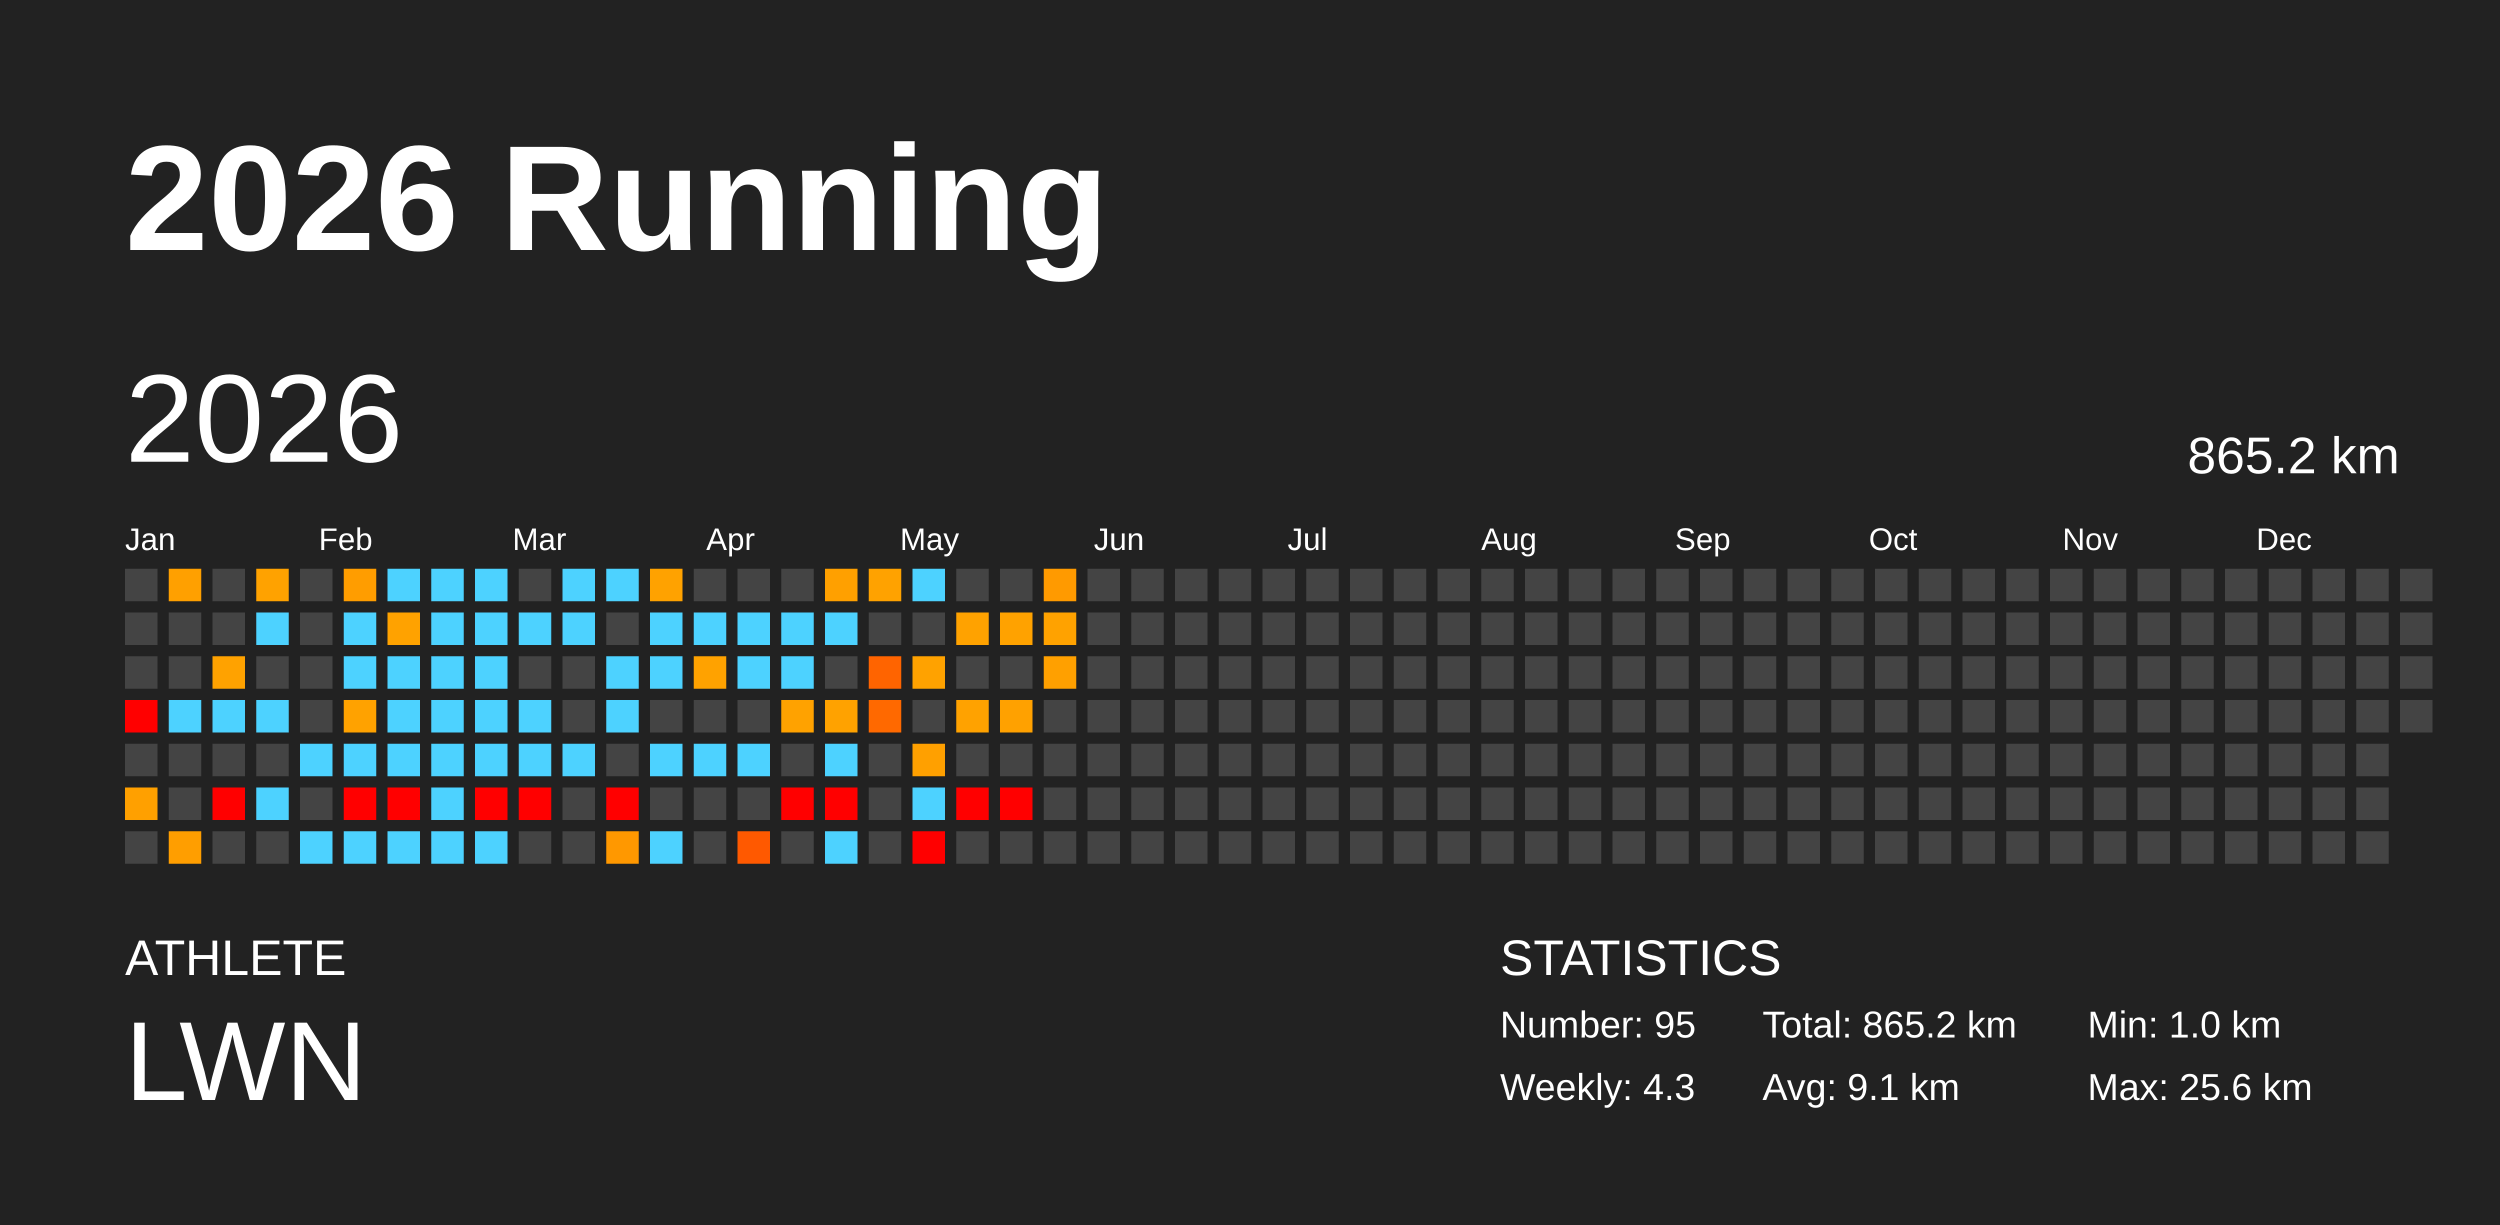
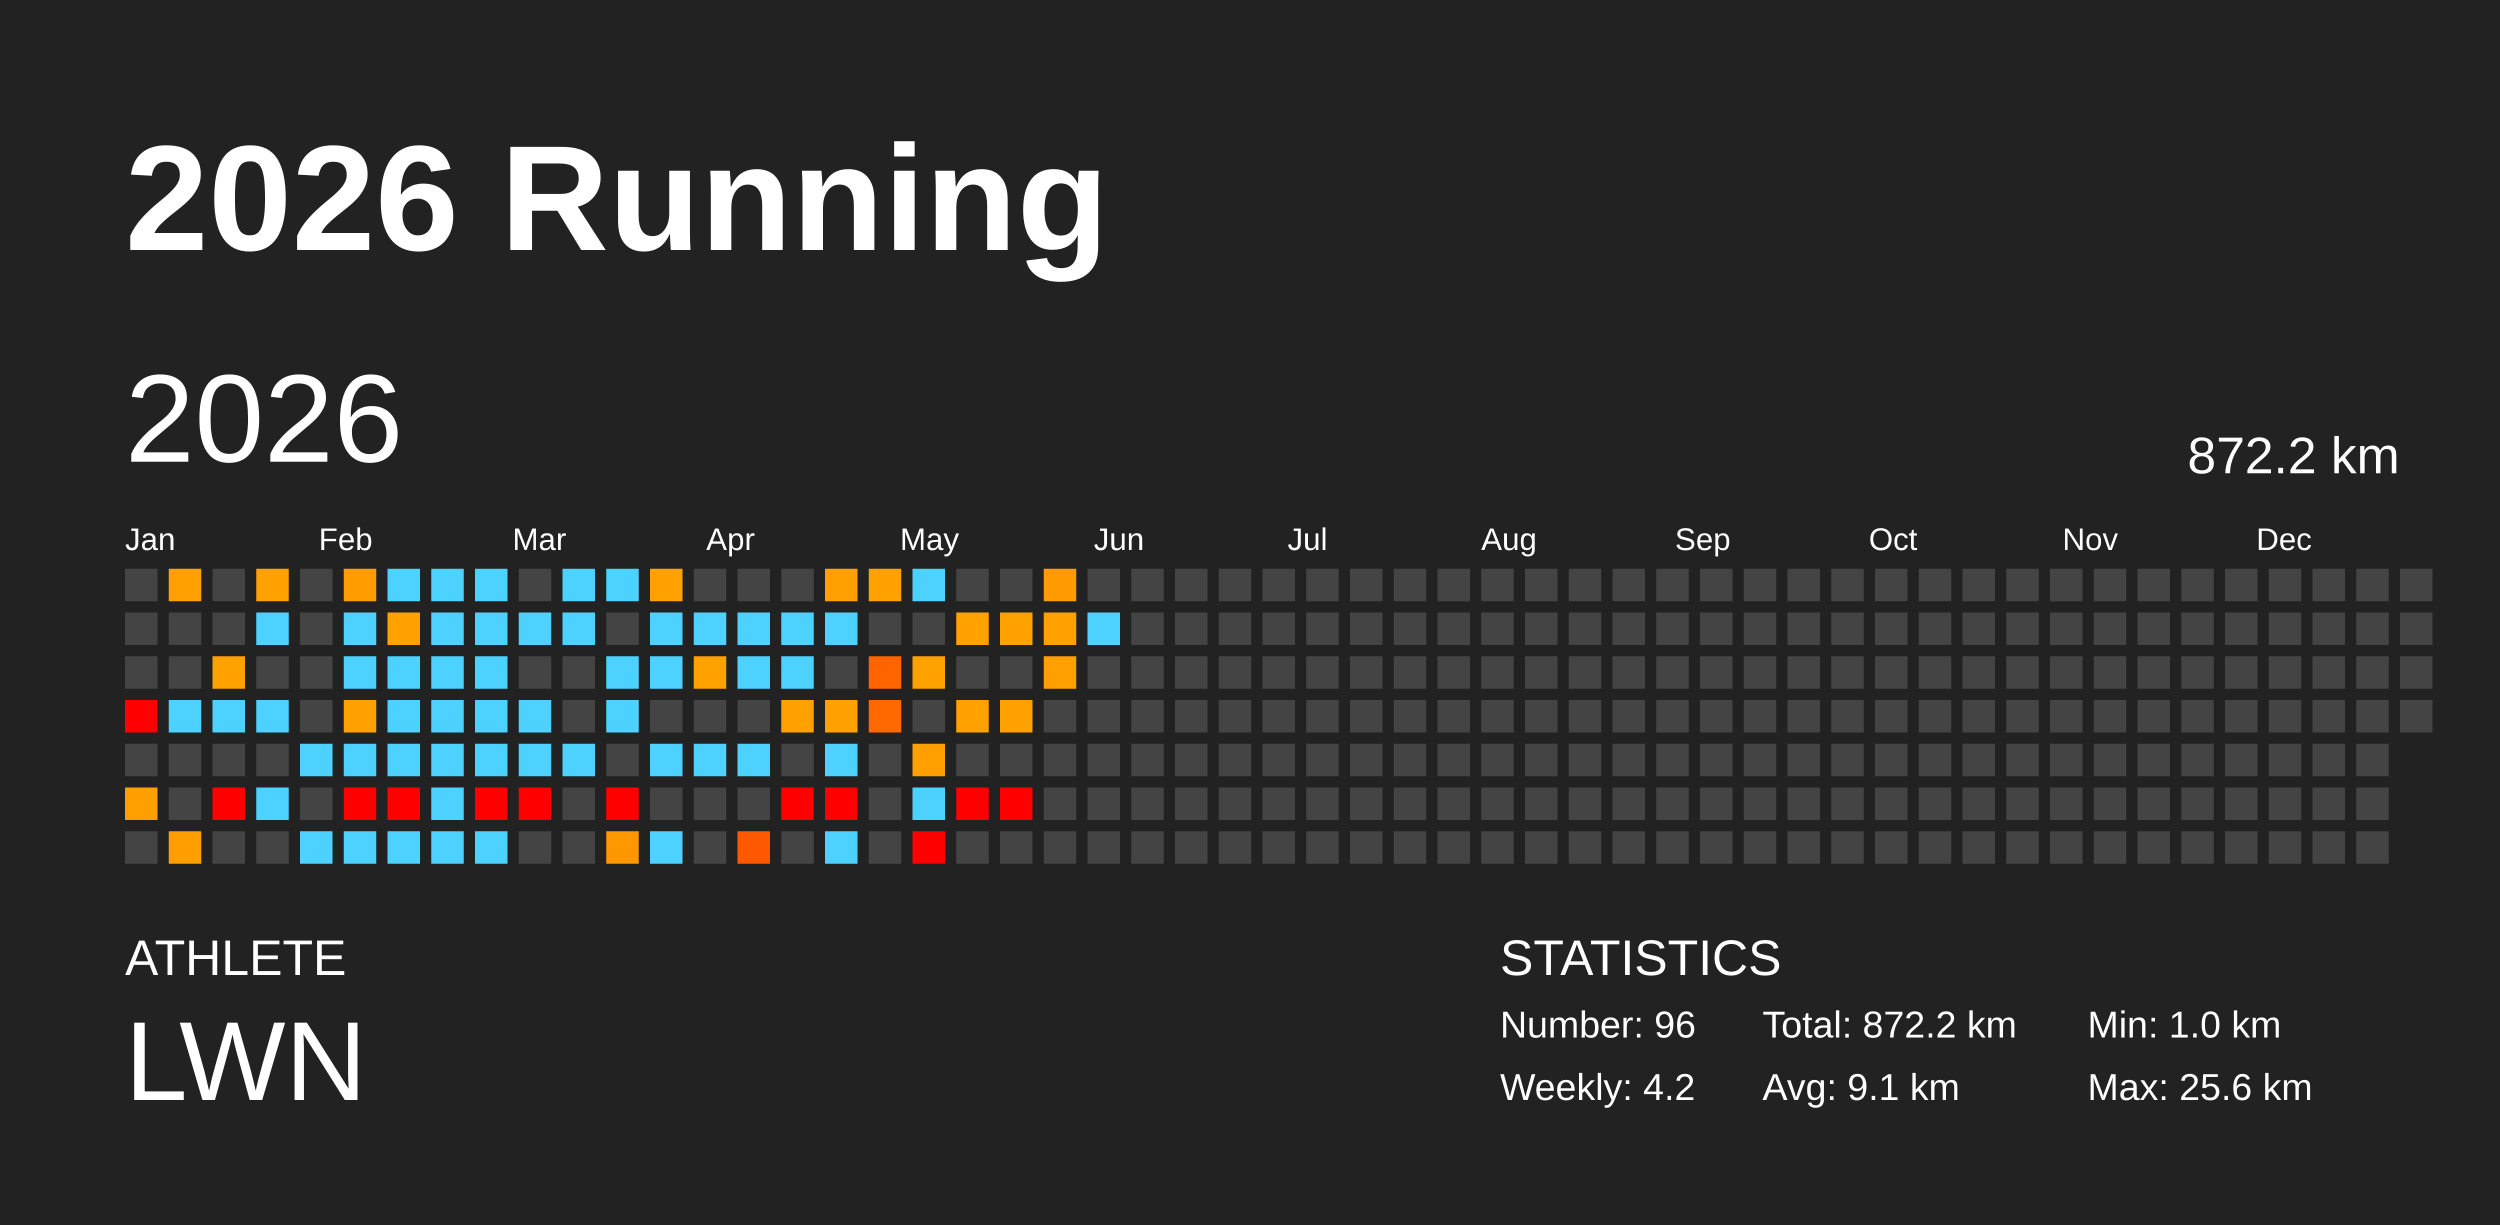
<svg xmlns="http://www.w3.org/2000/svg" baseProfile="full" height="98mm" version="1.1" viewBox="0,0,200,98" width="200mm">
  <defs />
  <rect fill="#222222" height="98" width="200" x="0" y="0" />
  <text fill="#FFFFFF" style="font-size:12px; font-family:Arial; font-weight:bold;" x="10" y="20">2026 Running</text>
  <text fill="#FFFFFF" style="font-size:4px; font-family:Arial" x="10" y="78">ATHLETE</text>
  <text fill="#FFFFFF" style="font-size:9px; font-family:Arial" x="10" y="88">LWN</text>
  <text fill="#FFFFFF" style="font-size:4px; font-family:Arial" x="120" y="78">STATISTICS</text>
-   <text fill="#FFFFFF" style="font-size:3px; font-family:Arial" x="120" y="83">Number: 95</text>
-   <text fill="#FFFFFF" style="font-size:3px; font-family:Arial" x="120" y="88">Weekly: 4.3</text>
-   <text fill="#FFFFFF" style="font-size:3px; font-family:Arial" x="141" y="83">Total: 865.2 km</text>
+   <text fill="#FFFFFF" style="font-size:3px; font-family:Arial" x="120" y="83">Number: 96</text>
+   <text fill="#FFFFFF" style="font-size:3px; font-family:Arial" x="120" y="88">Weekly: 4.2</text>
+   <text fill="#FFFFFF" style="font-size:3px; font-family:Arial" x="141" y="83">Total: 872.2 km</text>
  <text fill="#FFFFFF" style="font-size:3px; font-family:Arial" x="141" y="88">Avg: 9.1 km</text>
  <text fill="#FFFFFF" style="font-size:3px; font-family:Arial" x="167" y="83">Min: 1.0 km</text>
  <text fill="#FFFFFF" style="font-size:3px; font-family:Arial" x="167" y="88">Max: 25.6 km</text>
  <text dominant-baseline="hanging" fill="#FFFFFF" style="font-size:10.0px; font-family:Arial;" x="10" y="30">2026</text>
-   <text dominant-baseline="hanging" fill="#FFFFFF" style="font-size:4.125px; font-family:Arial;" x="175" y="35">865.2 km</text>
+   <text dominant-baseline="hanging" fill="#FFFFFF" style="font-size:4.125px; font-family:Arial;" x="175" y="35">872.2 km</text>
  <text fill="#FFFFFF" style="font-size:2.5px; font-family:Arial" x="10.0" y="44">Jan</text>
  <text fill="#FFFFFF" style="font-size:2.5px; font-family:Arial" x="25.5" y="44">Feb</text>
  <text fill="#FFFFFF" style="font-size:2.5px; font-family:Arial" x="41.0" y="44">Mar</text>
  <text fill="#FFFFFF" style="font-size:2.5px; font-family:Arial" x="56.5" y="44">Apr</text>
  <text fill="#FFFFFF" style="font-size:2.5px; font-family:Arial" x="72.0" y="44">May</text>
  <text fill="#FFFFFF" style="font-size:2.5px; font-family:Arial" x="87.5" y="44">Jun</text>
  <text fill="#FFFFFF" style="font-size:2.5px; font-family:Arial" x="103.0" y="44">Jul</text>
  <text fill="#FFFFFF" style="font-size:2.5px; font-family:Arial" x="118.5" y="44">Aug</text>
  <text fill="#FFFFFF" style="font-size:2.5px; font-family:Arial" x="134.0" y="44">Sep</text>
  <text fill="#FFFFFF" style="font-size:2.5px; font-family:Arial" x="149.5" y="44">Oct</text>
  <text fill="#FFFFFF" style="font-size:2.5px; font-family:Arial" x="165.0" y="44">Nov</text>
  <text fill="#FFFFFF" style="font-size:2.5px; font-family:Arial" x="180.5" y="44">Dec</text>
  <rect fill="#444444" height="2.6" width="2.6" x="10.0" y="45.5" />
  <rect fill="#444444" height="2.6" width="2.6" x="10.0" y="49.0" />
  <rect fill="#444444" height="2.6" width="2.6" x="10.0" y="52.5" />
  <rect fill="red" height="2.6" width="2.6" x="10.0" y="56.0" />
  <rect fill="#444444" height="2.6" width="2.6" x="10.0" y="59.5" />
  <rect fill="#ffa000" height="2.6" width="2.6" x="10.0" y="63.0" />
  <rect fill="#444444" height="2.6" width="2.6" x="10.0" y="66.5" />
  <rect fill="#ffa000" height="2.6" width="2.6" x="13.5" y="45.5" />
  <rect fill="#444444" height="2.6" width="2.6" x="13.5" y="49.0" />
  <rect fill="#444444" height="2.6" width="2.6" x="13.5" y="52.5" />
  <rect fill="#4dd2ff" height="2.6" width="2.6" x="13.5" y="56.0" />
  <rect fill="#444444" height="2.6" width="2.6" x="13.5" y="59.5" />
  <rect fill="#444444" height="2.6" width="2.6" x="13.5" y="63.0" />
  <rect fill="#ff9e00" height="2.6" width="2.6" x="13.5" y="66.5" />
  <rect fill="#444444" height="2.6" width="2.6" x="17.0" y="45.5" />
  <rect fill="#444444" height="2.6" width="2.6" x="17.0" y="49.0" />
  <rect fill="#ffa200" height="2.6" width="2.6" x="17.0" y="52.5" />
  <rect fill="#4dd2ff" height="2.6" width="2.6" x="17.0" y="56.0" />
  <rect fill="#444444" height="2.6" width="2.6" x="17.0" y="59.5" />
  <rect fill="red" height="2.6" width="2.6" x="17.0" y="63.0" />
  <rect fill="#444444" height="2.6" width="2.6" x="17.0" y="66.5" />
  <rect fill="#ffa200" height="2.6" width="2.6" x="20.5" y="45.5" />
  <rect fill="#4dd2ff" height="2.6" width="2.6" x="20.5" y="49.0" />
  <rect fill="#444444" height="2.6" width="2.6" x="20.5" y="52.5" />
  <rect fill="#4dd2ff" height="2.6" width="2.6" x="20.5" y="56.0" />
  <rect fill="#444444" height="2.6" width="2.6" x="20.5" y="59.5" />
  <rect fill="#4dd2ff" height="2.6" width="2.6" x="20.5" y="63.0" />
  <rect fill="#444444" height="2.6" width="2.6" x="20.5" y="66.5" />
  <rect fill="#444444" height="2.6" width="2.6" x="24.0" y="45.5" />
  <rect fill="#444444" height="2.6" width="2.6" x="24.0" y="49.0" />
  <rect fill="#444444" height="2.6" width="2.6" x="24.0" y="52.5" />
  <rect fill="#444444" height="2.6" width="2.6" x="24.0" y="56.0" />
  <rect fill="#4dd2ff" height="2.6" width="2.6" x="24.0" y="59.5" />
  <rect fill="#444444" height="2.6" width="2.6" x="24.0" y="63.0" />
  <rect fill="#4dd2ff" height="2.6" width="2.6" x="24.0" y="66.5" />
  <rect fill="#ff9d00" height="2.6" width="2.6" x="27.5" y="45.5" />
  <rect fill="#4dd2ff" height="2.6" width="2.6" x="27.5" y="49.0" />
  <rect fill="#4dd2ff" height="2.6" width="2.6" x="27.5" y="52.5" />
  <rect fill="#ffa200" height="2.6" width="2.6" x="27.5" y="56.0" />
  <rect fill="#4dd2ff" height="2.6" width="2.6" x="27.5" y="59.5" />
  <rect fill="red" height="2.6" width="2.6" x="27.5" y="63.0" />
  <rect fill="#4dd2ff" height="2.6" width="2.6" x="27.5" y="66.5" />
  <rect fill="#4dd2ff" height="2.6" width="2.6" x="31.0" y="45.5" />
  <rect fill="#ffa200" height="2.6" width="2.6" x="31.0" y="49.0" />
  <rect fill="#4dd2ff" height="2.6" width="2.6" x="31.0" y="52.5" />
  <rect fill="#4dd2ff" height="2.6" width="2.6" x="31.0" y="56.0" />
  <rect fill="#4dd2ff" height="2.6" width="2.6" x="31.0" y="59.5" />
  <rect fill="red" height="2.6" width="2.6" x="31.0" y="63.0" />
  <rect fill="#4dd2ff" height="2.6" width="2.6" x="31.0" y="66.5" />
  <rect fill="#4dd2ff" height="2.6" width="2.6" x="34.5" y="45.5" />
  <rect fill="#4dd2ff" height="2.6" width="2.6" x="34.5" y="49.0" />
  <rect fill="#4dd2ff" height="2.6" width="2.6" x="34.5" y="52.5" />
  <rect fill="#4dd2ff" height="2.6" width="2.6" x="34.5" y="56.0" />
  <rect fill="#4dd2ff" height="2.6" width="2.6" x="34.5" y="59.5" />
  <rect fill="#4dd2ff" height="2.6" width="2.6" x="34.5" y="63.0" />
  <rect fill="#4dd2ff" height="2.6" width="2.6" x="34.5" y="66.5" />
  <rect fill="#4dd2ff" height="2.6" width="2.6" x="38.0" y="45.5" />
  <rect fill="#4dd2ff" height="2.6" width="2.6" x="38.0" y="49.0" />
  <rect fill="#4dd2ff" height="2.6" width="2.6" x="38.0" y="52.5" />
  <rect fill="#4dd2ff" height="2.6" width="2.6" x="38.0" y="56.0" />
  <rect fill="#4dd2ff" height="2.6" width="2.6" x="38.0" y="59.5" />
  <rect fill="red" height="2.6" width="2.6" x="38.0" y="63.0" />
  <rect fill="#4dd2ff" height="2.6" width="2.6" x="38.0" y="66.5" />
  <rect fill="#444444" height="2.6" width="2.6" x="41.5" y="45.5" />
  <rect fill="#4dd2ff" height="2.6" width="2.6" x="41.5" y="49.0" />
  <rect fill="#444444" height="2.6" width="2.6" x="41.5" y="52.5" />
  <rect fill="#4dd2ff" height="2.6" width="2.6" x="41.5" y="56.0" />
  <rect fill="#4dd2ff" height="2.6" width="2.6" x="41.5" y="59.5" />
  <rect fill="red" height="2.6" width="2.6" x="41.5" y="63.0" />
  <rect fill="#444444" height="2.6" width="2.6" x="41.5" y="66.5" />
  <rect fill="#4dd2ff" height="2.6" width="2.6" x="45.0" y="45.5" />
  <rect fill="#4dd2ff" height="2.6" width="2.6" x="45.0" y="49.0" />
  <rect fill="#444444" height="2.6" width="2.6" x="45.0" y="52.5" />
  <rect fill="#444444" height="2.6" width="2.6" x="45.0" y="56.0" />
  <rect fill="#4dd2ff" height="2.6" width="2.6" x="45.0" y="59.5" />
  <rect fill="#444444" height="2.6" width="2.6" x="45.0" y="63.0" />
  <rect fill="#444444" height="2.6" width="2.6" x="45.0" y="66.5" />
  <rect fill="#4dd2ff" height="2.6" width="2.6" x="48.5" y="45.5" />
  <rect fill="#444444" height="2.6" width="2.6" x="48.5" y="49.0" />
  <rect fill="#4dd2ff" height="2.6" width="2.6" x="48.5" y="52.5" />
  <rect fill="#4dd2ff" height="2.6" width="2.6" x="48.5" y="56.0" />
  <rect fill="#444444" height="2.6" width="2.6" x="48.5" y="59.5" />
  <rect fill="red" height="2.6" width="2.6" x="48.5" y="63.0" />
  <rect fill="#ff9800" height="2.6" width="2.6" x="48.5" y="66.5" />
  <rect fill="#ffa200" height="2.6" width="2.6" x="52.0" y="45.5" />
  <rect fill="#4dd2ff" height="2.6" width="2.6" x="52.0" y="49.0" />
  <rect fill="#4dd2ff" height="2.6" width="2.6" x="52.0" y="52.5" />
  <rect fill="#444444" height="2.6" width="2.6" x="52.0" y="56.0" />
  <rect fill="#4dd2ff" height="2.6" width="2.6" x="52.0" y="59.5" />
  <rect fill="#444444" height="2.6" width="2.6" x="52.0" y="63.0" />
  <rect fill="#4dd2ff" height="2.6" width="2.6" x="52.0" y="66.5" />
  <rect fill="#444444" height="2.6" width="2.6" x="55.5" y="45.5" />
  <rect fill="#4dd2ff" height="2.6" width="2.6" x="55.5" y="49.0" />
  <rect fill="#ffa200" height="2.6" width="2.6" x="55.5" y="52.5" />
  <rect fill="#444444" height="2.6" width="2.6" x="55.5" y="56.0" />
  <rect fill="#4dd2ff" height="2.6" width="2.6" x="55.5" y="59.5" />
  <rect fill="#444444" height="2.6" width="2.6" x="55.5" y="63.0" />
  <rect fill="#444444" height="2.6" width="2.6" x="55.5" y="66.5" />
  <rect fill="#444444" height="2.6" width="2.6" x="59.0" y="45.5" />
  <rect fill="#4dd2ff" height="2.6" width="2.6" x="59.0" y="49.0" />
  <rect fill="#4dd2ff" height="2.6" width="2.6" x="59.0" y="52.5" />
  <rect fill="#444444" height="2.6" width="2.6" x="59.0" y="56.0" />
  <rect fill="#4dd2ff" height="2.6" width="2.6" x="59.0" y="59.5" />
  <rect fill="#444444" height="2.6" width="2.6" x="59.0" y="63.0" />
  <rect fill="#ff5900" height="2.6" width="2.6" x="59.0" y="66.5" />
  <rect fill="#444444" height="2.6" width="2.6" x="62.5" y="45.5" />
  <rect fill="#4dd2ff" height="2.6" width="2.6" x="62.5" y="49.0" />
  <rect fill="#4dd2ff" height="2.6" width="2.6" x="62.5" y="52.5" />
  <rect fill="#ffa200" height="2.6" width="2.6" x="62.5" y="56.0" />
  <rect fill="#444444" height="2.6" width="2.6" x="62.5" y="59.5" />
  <rect fill="red" height="2.6" width="2.6" x="62.5" y="63.0" />
  <rect fill="#444444" height="2.6" width="2.6" x="62.5" y="66.5" />
  <rect fill="#ffa000" height="2.6" width="2.6" x="66.0" y="45.5" />
  <rect fill="#4dd2ff" height="2.6" width="2.6" x="66.0" y="49.0" />
  <rect fill="#444444" height="2.6" width="2.6" x="66.0" y="52.5" />
  <rect fill="#ffa200" height="2.6" width="2.6" x="66.0" y="56.0" />
  <rect fill="#4dd2ff" height="2.6" width="2.6" x="66.0" y="59.5" />
  <rect fill="red" height="2.6" width="2.6" x="66.0" y="63.0" />
  <rect fill="#4dd2ff" height="2.6" width="2.6" x="66.0" y="66.5" />
  <rect fill="#ffa200" height="2.6" width="2.6" x="69.5" y="45.5" />
  <rect fill="#444444" height="2.6" width="2.6" x="69.5" y="49.0" />
  <rect fill="#ff6400" height="2.6" width="2.6" x="69.5" y="52.5" />
  <rect fill="#ff6900" height="2.6" width="2.6" x="69.5" y="56.0" />
  <rect fill="#444444" height="2.6" width="2.6" x="69.5" y="59.5" />
  <rect fill="#444444" height="2.6" width="2.6" x="69.5" y="63.0" />
  <rect fill="#444444" height="2.6" width="2.6" x="69.5" y="66.5" />
  <rect fill="#4dd2ff" height="2.6" width="2.6" x="73.0" y="45.5" />
  <rect fill="#444444" height="2.6" width="2.6" x="73.0" y="49.0" />
  <rect fill="#ffa200" height="2.6" width="2.6" x="73.0" y="52.5" />
  <rect fill="#444444" height="2.6" width="2.6" x="73.0" y="56.0" />
  <rect fill="#ffa000" height="2.6" width="2.6" x="73.0" y="59.5" />
  <rect fill="#4dd2ff" height="2.6" width="2.6" x="73.0" y="63.0" />
  <rect fill="red" height="2.6" width="2.6" x="73.0" y="66.5" />
  <rect fill="#444444" height="2.6" width="2.6" x="76.5" y="45.5" />
  <rect fill="#ffa200" height="2.6" width="2.6" x="76.5" y="49.0" />
  <rect fill="#444444" height="2.6" width="2.6" x="76.5" y="52.5" />
  <rect fill="#ffa200" height="2.6" width="2.6" x="76.5" y="56.0" />
  <rect fill="#444444" height="2.6" width="2.6" x="76.5" y="59.5" />
  <rect fill="red" height="2.6" width="2.6" x="76.5" y="63.0" />
  <rect fill="#444444" height="2.6" width="2.6" x="76.5" y="66.5" />
  <rect fill="#444444" height="2.6" width="2.6" x="80.0" y="45.5" />
  <rect fill="#ffa200" height="2.6" width="2.6" x="80.0" y="49.0" />
  <rect fill="#444444" height="2.6" width="2.6" x="80.0" y="52.5" />
  <rect fill="#ffa100" height="2.6" width="2.6" x="80.0" y="56.0" />
  <rect fill="#444444" height="2.6" width="2.6" x="80.0" y="59.5" />
  <rect fill="red" height="2.6" width="2.6" x="80.0" y="63.0" />
  <rect fill="#444444" height="2.6" width="2.6" x="80.0" y="66.5" />
  <rect fill="#ff9a00" height="2.6" width="2.6" x="83.5" y="45.5" />
  <rect fill="#ffa200" height="2.6" width="2.6" x="83.5" y="49.0" />
  <rect fill="#ffa000" height="2.6" width="2.6" x="83.5" y="52.5" />
  <rect fill="#444444" height="2.6" width="2.6" x="83.5" y="56.0" />
  <rect fill="#444444" height="2.6" width="2.6" x="83.5" y="59.5" />
  <rect fill="#444444" height="2.6" width="2.6" x="83.5" y="63.0" />
  <rect fill="#444444" height="2.6" width="2.6" x="83.5" y="66.5" />
  <rect fill="#444444" height="2.6" width="2.6" x="87.0" y="45.5" />
-   <rect fill="#444444" height="2.6" width="2.6" x="87.0" y="49.0" />
+   <rect fill="#4dd2ff" height="2.6" width="2.6" x="87.0" y="49.0" />
  <rect fill="#444444" height="2.6" width="2.6" x="87.0" y="52.5" />
  <rect fill="#444444" height="2.6" width="2.6" x="87.0" y="56.0" />
  <rect fill="#444444" height="2.6" width="2.6" x="87.0" y="59.5" />
  <rect fill="#444444" height="2.6" width="2.6" x="87.0" y="63.0" />
  <rect fill="#444444" height="2.6" width="2.6" x="87.0" y="66.5" />
  <rect fill="#444444" height="2.6" width="2.6" x="90.5" y="45.5" />
  <rect fill="#444444" height="2.6" width="2.6" x="90.5" y="49.0" />
  <rect fill="#444444" height="2.6" width="2.6" x="90.5" y="52.5" />
  <rect fill="#444444" height="2.6" width="2.6" x="90.5" y="56.0" />
  <rect fill="#444444" height="2.6" width="2.6" x="90.5" y="59.5" />
  <rect fill="#444444" height="2.6" width="2.6" x="90.5" y="63.0" />
  <rect fill="#444444" height="2.6" width="2.6" x="90.5" y="66.5" />
  <rect fill="#444444" height="2.6" width="2.6" x="94.0" y="45.5" />
  <rect fill="#444444" height="2.6" width="2.6" x="94.0" y="49.0" />
  <rect fill="#444444" height="2.6" width="2.6" x="94.0" y="52.5" />
  <rect fill="#444444" height="2.6" width="2.6" x="94.0" y="56.0" />
  <rect fill="#444444" height="2.6" width="2.6" x="94.0" y="59.5" />
  <rect fill="#444444" height="2.6" width="2.6" x="94.0" y="63.0" />
  <rect fill="#444444" height="2.6" width="2.6" x="94.0" y="66.5" />
  <rect fill="#444444" height="2.6" width="2.6" x="97.5" y="45.5" />
  <rect fill="#444444" height="2.6" width="2.6" x="97.5" y="49.0" />
  <rect fill="#444444" height="2.6" width="2.6" x="97.5" y="52.5" />
  <rect fill="#444444" height="2.6" width="2.6" x="97.5" y="56.0" />
  <rect fill="#444444" height="2.6" width="2.6" x="97.5" y="59.5" />
  <rect fill="#444444" height="2.6" width="2.6" x="97.5" y="63.0" />
  <rect fill="#444444" height="2.6" width="2.6" x="97.5" y="66.5" />
  <rect fill="#444444" height="2.6" width="2.6" x="101.0" y="45.5" />
  <rect fill="#444444" height="2.6" width="2.6" x="101.0" y="49.0" />
  <rect fill="#444444" height="2.6" width="2.6" x="101.0" y="52.5" />
  <rect fill="#444444" height="2.6" width="2.6" x="101.0" y="56.0" />
  <rect fill="#444444" height="2.6" width="2.6" x="101.0" y="59.5" />
  <rect fill="#444444" height="2.6" width="2.6" x="101.0" y="63.0" />
  <rect fill="#444444" height="2.6" width="2.6" x="101.0" y="66.5" />
  <rect fill="#444444" height="2.6" width="2.6" x="104.5" y="45.5" />
  <rect fill="#444444" height="2.6" width="2.6" x="104.5" y="49.0" />
  <rect fill="#444444" height="2.6" width="2.6" x="104.5" y="52.5" />
  <rect fill="#444444" height="2.6" width="2.6" x="104.5" y="56.0" />
  <rect fill="#444444" height="2.6" width="2.6" x="104.5" y="59.5" />
  <rect fill="#444444" height="2.6" width="2.6" x="104.5" y="63.0" />
  <rect fill="#444444" height="2.6" width="2.6" x="104.5" y="66.5" />
  <rect fill="#444444" height="2.6" width="2.6" x="108.0" y="45.5" />
  <rect fill="#444444" height="2.6" width="2.6" x="108.0" y="49.0" />
  <rect fill="#444444" height="2.6" width="2.6" x="108.0" y="52.5" />
  <rect fill="#444444" height="2.6" width="2.6" x="108.0" y="56.0" />
  <rect fill="#444444" height="2.6" width="2.6" x="108.0" y="59.5" />
  <rect fill="#444444" height="2.6" width="2.6" x="108.0" y="63.0" />
  <rect fill="#444444" height="2.6" width="2.6" x="108.0" y="66.5" />
  <rect fill="#444444" height="2.6" width="2.6" x="111.5" y="45.5" />
  <rect fill="#444444" height="2.6" width="2.6" x="111.5" y="49.0" />
  <rect fill="#444444" height="2.6" width="2.6" x="111.5" y="52.5" />
  <rect fill="#444444" height="2.6" width="2.6" x="111.5" y="56.0" />
  <rect fill="#444444" height="2.6" width="2.6" x="111.5" y="59.5" />
  <rect fill="#444444" height="2.6" width="2.6" x="111.5" y="63.0" />
  <rect fill="#444444" height="2.6" width="2.6" x="111.5" y="66.5" />
  <rect fill="#444444" height="2.6" width="2.6" x="115.0" y="45.5" />
  <rect fill="#444444" height="2.6" width="2.6" x="115.0" y="49.0" />
  <rect fill="#444444" height="2.6" width="2.6" x="115.0" y="52.5" />
  <rect fill="#444444" height="2.6" width="2.6" x="115.0" y="56.0" />
  <rect fill="#444444" height="2.6" width="2.6" x="115.0" y="59.5" />
  <rect fill="#444444" height="2.6" width="2.6" x="115.0" y="63.0" />
  <rect fill="#444444" height="2.6" width="2.6" x="115.0" y="66.5" />
  <rect fill="#444444" height="2.6" width="2.6" x="118.5" y="45.5" />
  <rect fill="#444444" height="2.6" width="2.6" x="118.5" y="49.0" />
  <rect fill="#444444" height="2.6" width="2.6" x="118.5" y="52.5" />
  <rect fill="#444444" height="2.6" width="2.6" x="118.5" y="56.0" />
  <rect fill="#444444" height="2.6" width="2.6" x="118.5" y="59.5" />
  <rect fill="#444444" height="2.6" width="2.6" x="118.5" y="63.0" />
  <rect fill="#444444" height="2.6" width="2.6" x="118.5" y="66.5" />
  <rect fill="#444444" height="2.6" width="2.6" x="122.0" y="45.5" />
  <rect fill="#444444" height="2.6" width="2.6" x="122.0" y="49.0" />
  <rect fill="#444444" height="2.6" width="2.6" x="122.0" y="52.5" />
  <rect fill="#444444" height="2.6" width="2.6" x="122.0" y="56.0" />
  <rect fill="#444444" height="2.6" width="2.6" x="122.0" y="59.5" />
  <rect fill="#444444" height="2.6" width="2.6" x="122.0" y="63.0" />
  <rect fill="#444444" height="2.6" width="2.6" x="122.0" y="66.5" />
  <rect fill="#444444" height="2.6" width="2.6" x="125.5" y="45.5" />
  <rect fill="#444444" height="2.6" width="2.6" x="125.5" y="49.0" />
  <rect fill="#444444" height="2.6" width="2.6" x="125.5" y="52.5" />
  <rect fill="#444444" height="2.6" width="2.6" x="125.5" y="56.0" />
  <rect fill="#444444" height="2.6" width="2.6" x="125.5" y="59.5" />
  <rect fill="#444444" height="2.6" width="2.6" x="125.5" y="63.0" />
  <rect fill="#444444" height="2.6" width="2.6" x="125.5" y="66.5" />
  <rect fill="#444444" height="2.6" width="2.6" x="129.0" y="45.5" />
  <rect fill="#444444" height="2.6" width="2.6" x="129.0" y="49.0" />
  <rect fill="#444444" height="2.6" width="2.6" x="129.0" y="52.5" />
  <rect fill="#444444" height="2.6" width="2.6" x="129.0" y="56.0" />
  <rect fill="#444444" height="2.6" width="2.6" x="129.0" y="59.5" />
  <rect fill="#444444" height="2.6" width="2.6" x="129.0" y="63.0" />
  <rect fill="#444444" height="2.6" width="2.6" x="129.0" y="66.5" />
  <rect fill="#444444" height="2.6" width="2.6" x="132.5" y="45.5" />
  <rect fill="#444444" height="2.6" width="2.6" x="132.5" y="49.0" />
  <rect fill="#444444" height="2.6" width="2.6" x="132.5" y="52.5" />
  <rect fill="#444444" height="2.6" width="2.6" x="132.5" y="56.0" />
  <rect fill="#444444" height="2.6" width="2.6" x="132.5" y="59.5" />
  <rect fill="#444444" height="2.6" width="2.6" x="132.5" y="63.0" />
  <rect fill="#444444" height="2.6" width="2.6" x="132.5" y="66.5" />
  <rect fill="#444444" height="2.6" width="2.6" x="136.0" y="45.5" />
  <rect fill="#444444" height="2.6" width="2.6" x="136.0" y="49.0" />
  <rect fill="#444444" height="2.6" width="2.6" x="136.0" y="52.5" />
  <rect fill="#444444" height="2.6" width="2.6" x="136.0" y="56.0" />
  <rect fill="#444444" height="2.6" width="2.6" x="136.0" y="59.5" />
  <rect fill="#444444" height="2.6" width="2.6" x="136.0" y="63.0" />
  <rect fill="#444444" height="2.6" width="2.6" x="136.0" y="66.5" />
  <rect fill="#444444" height="2.6" width="2.6" x="139.5" y="45.5" />
  <rect fill="#444444" height="2.6" width="2.6" x="139.5" y="49.0" />
  <rect fill="#444444" height="2.6" width="2.6" x="139.5" y="52.5" />
  <rect fill="#444444" height="2.6" width="2.6" x="139.5" y="56.0" />
  <rect fill="#444444" height="2.6" width="2.6" x="139.5" y="59.5" />
  <rect fill="#444444" height="2.6" width="2.6" x="139.5" y="63.0" />
  <rect fill="#444444" height="2.6" width="2.6" x="139.5" y="66.5" />
  <rect fill="#444444" height="2.6" width="2.6" x="143.0" y="45.5" />
  <rect fill="#444444" height="2.6" width="2.6" x="143.0" y="49.0" />
  <rect fill="#444444" height="2.6" width="2.6" x="143.0" y="52.5" />
  <rect fill="#444444" height="2.6" width="2.6" x="143.0" y="56.0" />
  <rect fill="#444444" height="2.6" width="2.6" x="143.0" y="59.5" />
  <rect fill="#444444" height="2.6" width="2.6" x="143.0" y="63.0" />
  <rect fill="#444444" height="2.6" width="2.6" x="143.0" y="66.5" />
  <rect fill="#444444" height="2.6" width="2.6" x="146.5" y="45.5" />
  <rect fill="#444444" height="2.6" width="2.6" x="146.5" y="49.0" />
  <rect fill="#444444" height="2.6" width="2.6" x="146.5" y="52.5" />
  <rect fill="#444444" height="2.6" width="2.6" x="146.5" y="56.0" />
  <rect fill="#444444" height="2.6" width="2.6" x="146.5" y="59.5" />
  <rect fill="#444444" height="2.6" width="2.6" x="146.5" y="63.0" />
  <rect fill="#444444" height="2.6" width="2.6" x="146.5" y="66.5" />
  <rect fill="#444444" height="2.6" width="2.6" x="150.0" y="45.5" />
  <rect fill="#444444" height="2.6" width="2.6" x="150.0" y="49.0" />
  <rect fill="#444444" height="2.6" width="2.6" x="150.0" y="52.5" />
  <rect fill="#444444" height="2.6" width="2.6" x="150.0" y="56.0" />
  <rect fill="#444444" height="2.6" width="2.6" x="150.0" y="59.5" />
  <rect fill="#444444" height="2.6" width="2.6" x="150.0" y="63.0" />
  <rect fill="#444444" height="2.6" width="2.6" x="150.0" y="66.5" />
  <rect fill="#444444" height="2.6" width="2.6" x="153.5" y="45.5" />
  <rect fill="#444444" height="2.6" width="2.6" x="153.5" y="49.0" />
  <rect fill="#444444" height="2.6" width="2.6" x="153.5" y="52.5" />
  <rect fill="#444444" height="2.6" width="2.6" x="153.5" y="56.0" />
  <rect fill="#444444" height="2.6" width="2.6" x="153.5" y="59.5" />
  <rect fill="#444444" height="2.6" width="2.6" x="153.5" y="63.0" />
  <rect fill="#444444" height="2.6" width="2.6" x="153.5" y="66.5" />
  <rect fill="#444444" height="2.6" width="2.6" x="157.0" y="45.5" />
  <rect fill="#444444" height="2.6" width="2.6" x="157.0" y="49.0" />
  <rect fill="#444444" height="2.6" width="2.6" x="157.0" y="52.5" />
  <rect fill="#444444" height="2.6" width="2.6" x="157.0" y="56.0" />
  <rect fill="#444444" height="2.6" width="2.6" x="157.0" y="59.5" />
  <rect fill="#444444" height="2.6" width="2.6" x="157.0" y="63.0" />
  <rect fill="#444444" height="2.6" width="2.6" x="157.0" y="66.5" />
  <rect fill="#444444" height="2.6" width="2.6" x="160.5" y="45.5" />
  <rect fill="#444444" height="2.6" width="2.6" x="160.5" y="49.0" />
  <rect fill="#444444" height="2.6" width="2.6" x="160.5" y="52.5" />
  <rect fill="#444444" height="2.6" width="2.6" x="160.5" y="56.0" />
  <rect fill="#444444" height="2.6" width="2.6" x="160.5" y="59.5" />
  <rect fill="#444444" height="2.6" width="2.6" x="160.5" y="63.0" />
  <rect fill="#444444" height="2.6" width="2.6" x="160.5" y="66.5" />
  <rect fill="#444444" height="2.6" width="2.6" x="164.0" y="45.5" />
  <rect fill="#444444" height="2.6" width="2.6" x="164.0" y="49.0" />
  <rect fill="#444444" height="2.6" width="2.6" x="164.0" y="52.5" />
  <rect fill="#444444" height="2.6" width="2.6" x="164.0" y="56.0" />
  <rect fill="#444444" height="2.6" width="2.6" x="164.0" y="59.5" />
  <rect fill="#444444" height="2.6" width="2.6" x="164.0" y="63.0" />
  <rect fill="#444444" height="2.6" width="2.6" x="164.0" y="66.5" />
  <rect fill="#444444" height="2.6" width="2.6" x="167.5" y="45.5" />
  <rect fill="#444444" height="2.6" width="2.6" x="167.5" y="49.0" />
  <rect fill="#444444" height="2.6" width="2.6" x="167.5" y="52.5" />
  <rect fill="#444444" height="2.6" width="2.6" x="167.5" y="56.0" />
  <rect fill="#444444" height="2.6" width="2.6" x="167.5" y="59.5" />
  <rect fill="#444444" height="2.6" width="2.6" x="167.5" y="63.0" />
  <rect fill="#444444" height="2.6" width="2.6" x="167.5" y="66.5" />
  <rect fill="#444444" height="2.6" width="2.6" x="171.0" y="45.5" />
  <rect fill="#444444" height="2.6" width="2.6" x="171.0" y="49.0" />
  <rect fill="#444444" height="2.6" width="2.6" x="171.0" y="52.5" />
  <rect fill="#444444" height="2.6" width="2.6" x="171.0" y="56.0" />
  <rect fill="#444444" height="2.6" width="2.6" x="171.0" y="59.5" />
  <rect fill="#444444" height="2.6" width="2.6" x="171.0" y="63.0" />
  <rect fill="#444444" height="2.6" width="2.6" x="171.0" y="66.5" />
  <rect fill="#444444" height="2.6" width="2.6" x="174.5" y="45.5" />
  <rect fill="#444444" height="2.6" width="2.6" x="174.5" y="49.0" />
  <rect fill="#444444" height="2.6" width="2.6" x="174.5" y="52.5" />
  <rect fill="#444444" height="2.6" width="2.6" x="174.5" y="56.0" />
  <rect fill="#444444" height="2.6" width="2.6" x="174.5" y="59.5" />
  <rect fill="#444444" height="2.6" width="2.6" x="174.5" y="63.0" />
  <rect fill="#444444" height="2.6" width="2.6" x="174.5" y="66.5" />
  <rect fill="#444444" height="2.6" width="2.6" x="178.0" y="45.5" />
  <rect fill="#444444" height="2.6" width="2.6" x="178.0" y="49.0" />
  <rect fill="#444444" height="2.6" width="2.6" x="178.0" y="52.5" />
  <rect fill="#444444" height="2.6" width="2.6" x="178.0" y="56.0" />
  <rect fill="#444444" height="2.6" width="2.6" x="178.0" y="59.5" />
  <rect fill="#444444" height="2.6" width="2.6" x="178.0" y="63.0" />
  <rect fill="#444444" height="2.6" width="2.6" x="178.0" y="66.5" />
  <rect fill="#444444" height="2.6" width="2.6" x="181.5" y="45.5" />
  <rect fill="#444444" height="2.6" width="2.6" x="181.5" y="49.0" />
  <rect fill="#444444" height="2.6" width="2.6" x="181.5" y="52.5" />
  <rect fill="#444444" height="2.6" width="2.6" x="181.5" y="56.0" />
  <rect fill="#444444" height="2.6" width="2.6" x="181.5" y="59.5" />
  <rect fill="#444444" height="2.6" width="2.6" x="181.5" y="63.0" />
  <rect fill="#444444" height="2.6" width="2.6" x="181.5" y="66.5" />
  <rect fill="#444444" height="2.6" width="2.6" x="185.0" y="45.5" />
  <rect fill="#444444" height="2.6" width="2.6" x="185.0" y="49.0" />
  <rect fill="#444444" height="2.6" width="2.6" x="185.0" y="52.5" />
  <rect fill="#444444" height="2.6" width="2.6" x="185.0" y="56.0" />
  <rect fill="#444444" height="2.6" width="2.6" x="185.0" y="59.5" />
  <rect fill="#444444" height="2.6" width="2.6" x="185.0" y="63.0" />
  <rect fill="#444444" height="2.6" width="2.6" x="185.0" y="66.5" />
  <rect fill="#444444" height="2.6" width="2.6" x="188.5" y="45.5" />
  <rect fill="#444444" height="2.6" width="2.6" x="188.5" y="49.0" />
  <rect fill="#444444" height="2.6" width="2.6" x="188.5" y="52.5" />
  <rect fill="#444444" height="2.6" width="2.6" x="188.5" y="56.0" />
  <rect fill="#444444" height="2.6" width="2.6" x="188.5" y="59.5" />
  <rect fill="#444444" height="2.6" width="2.6" x="188.5" y="63.0" />
  <rect fill="#444444" height="2.6" width="2.6" x="188.5" y="66.5" />
  <rect fill="#444444" height="2.6" width="2.6" x="192.0" y="45.5" />
  <rect fill="#444444" height="2.6" width="2.6" x="192.0" y="49.0" />
  <rect fill="#444444" height="2.6" width="2.6" x="192.0" y="52.5" />
  <rect fill="#444444" height="2.6" width="2.6" x="192.0" y="56.0" />
</svg>
